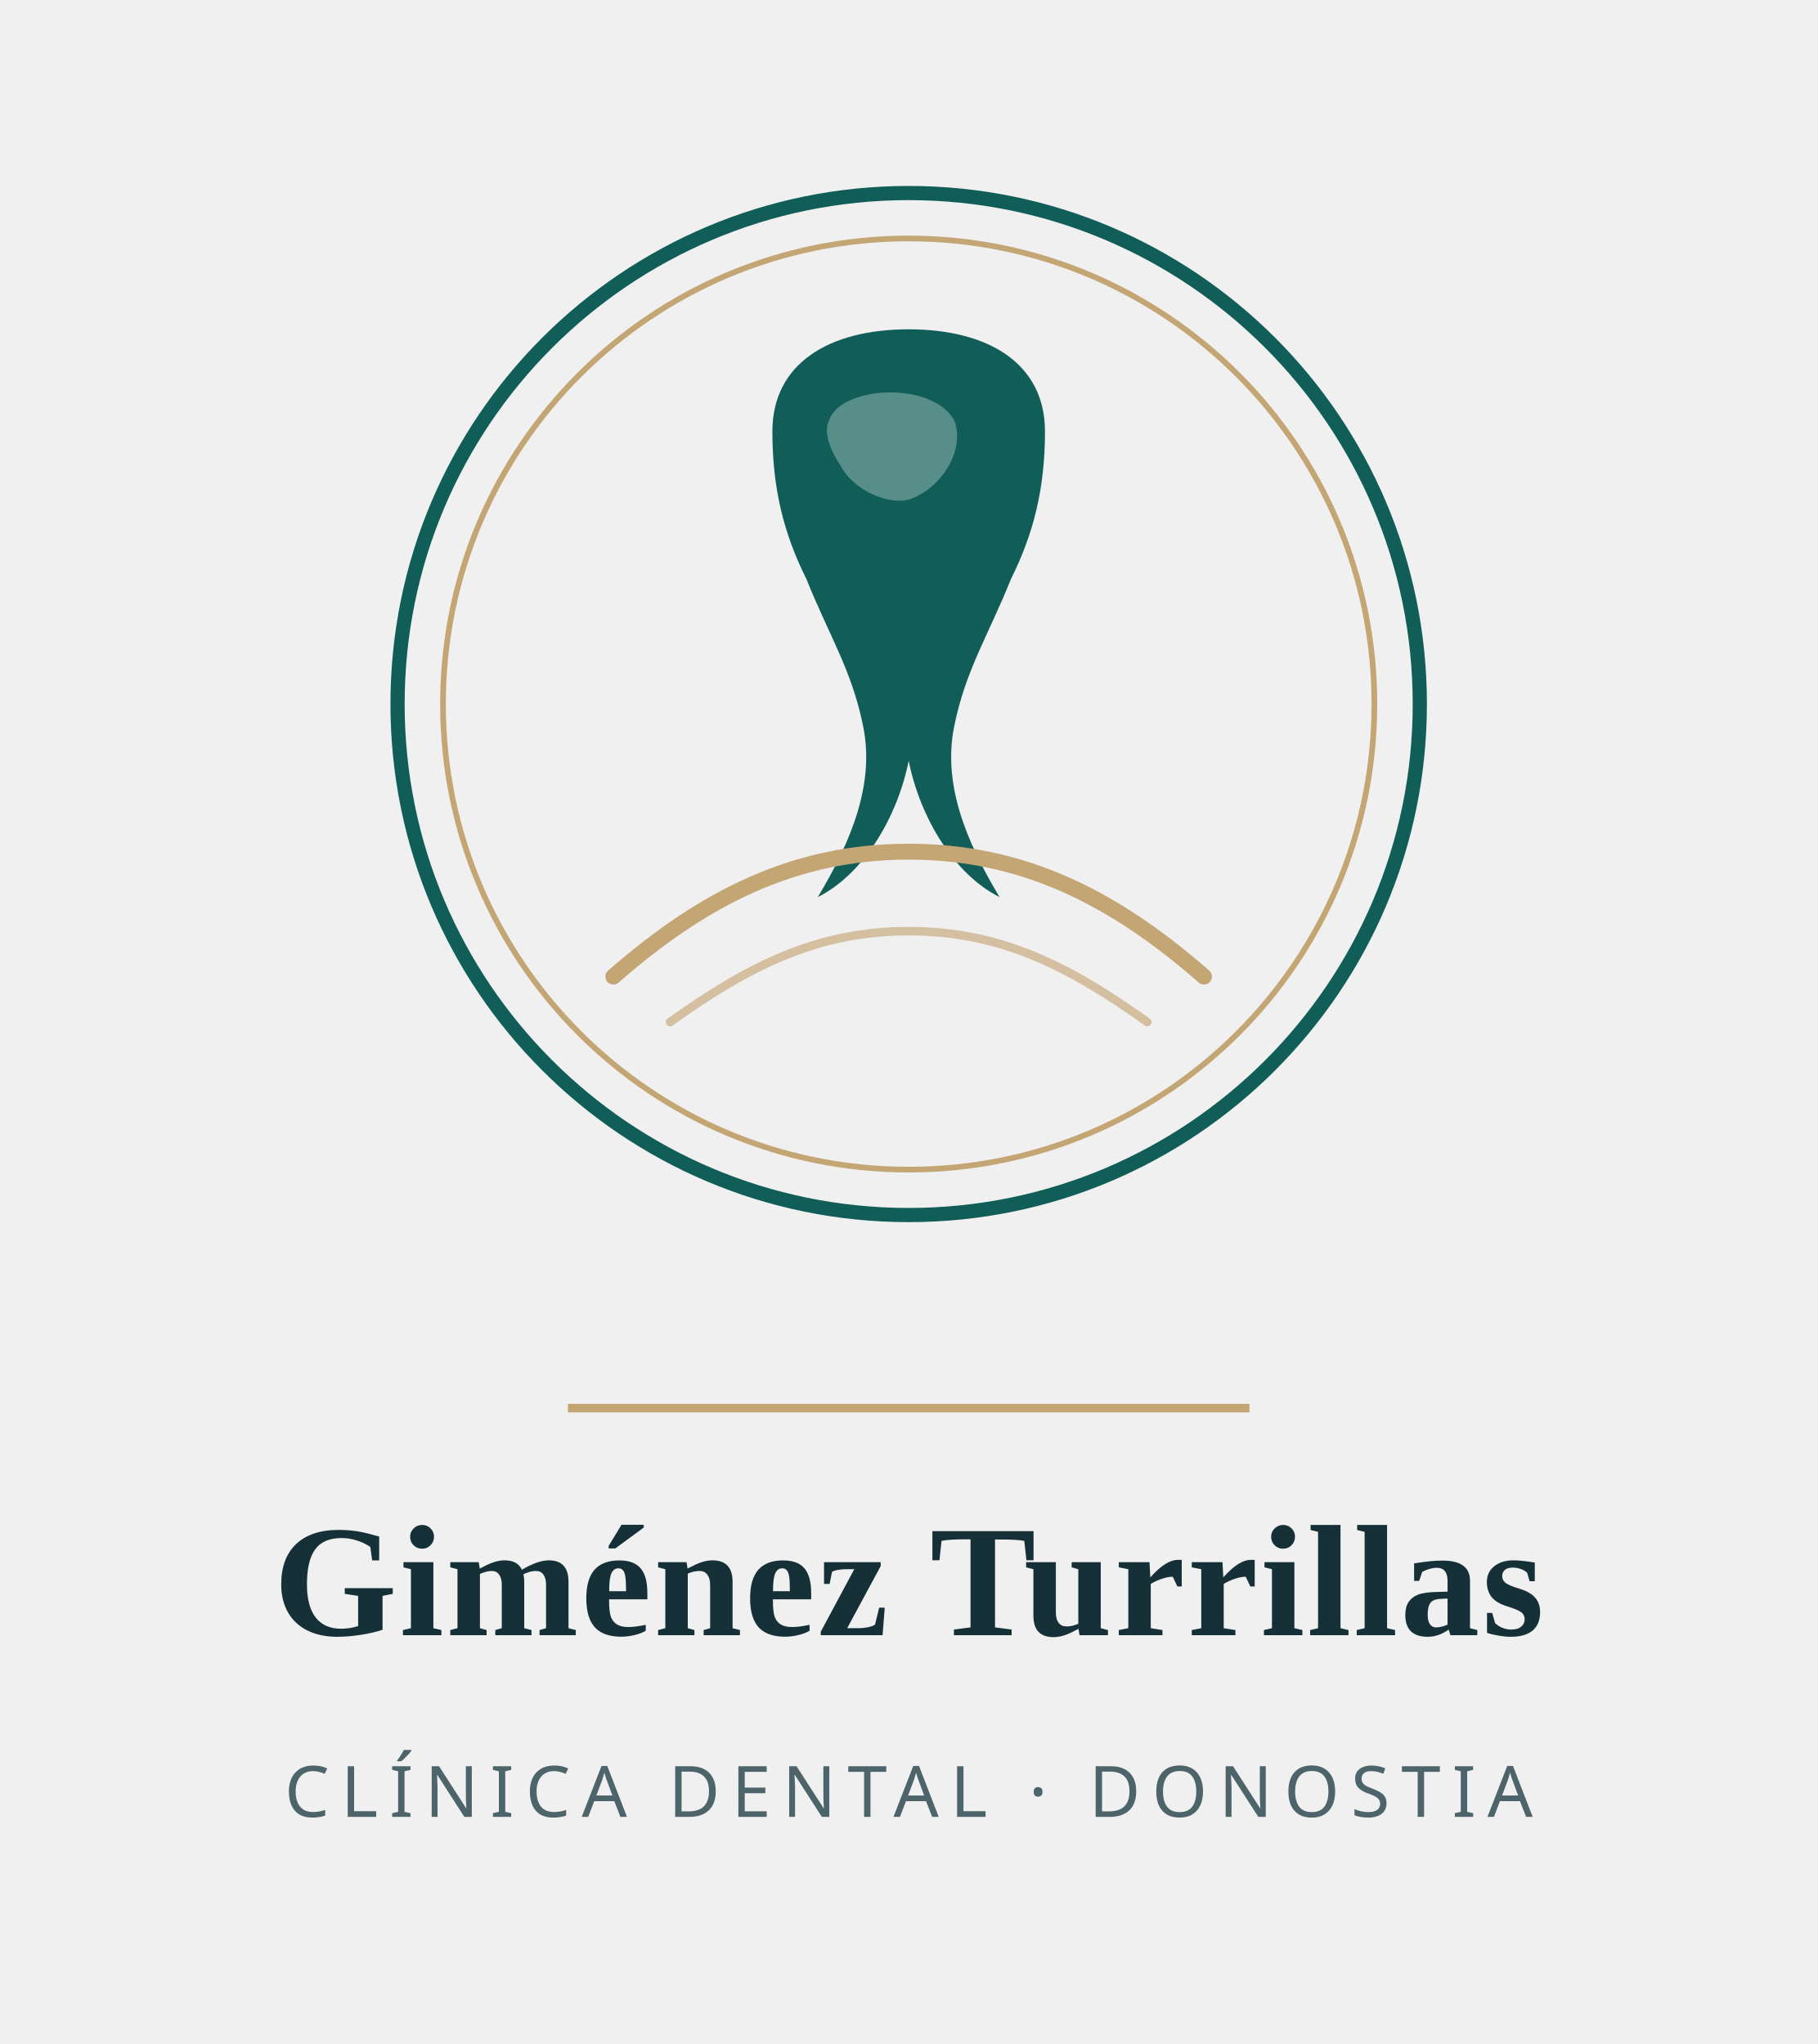
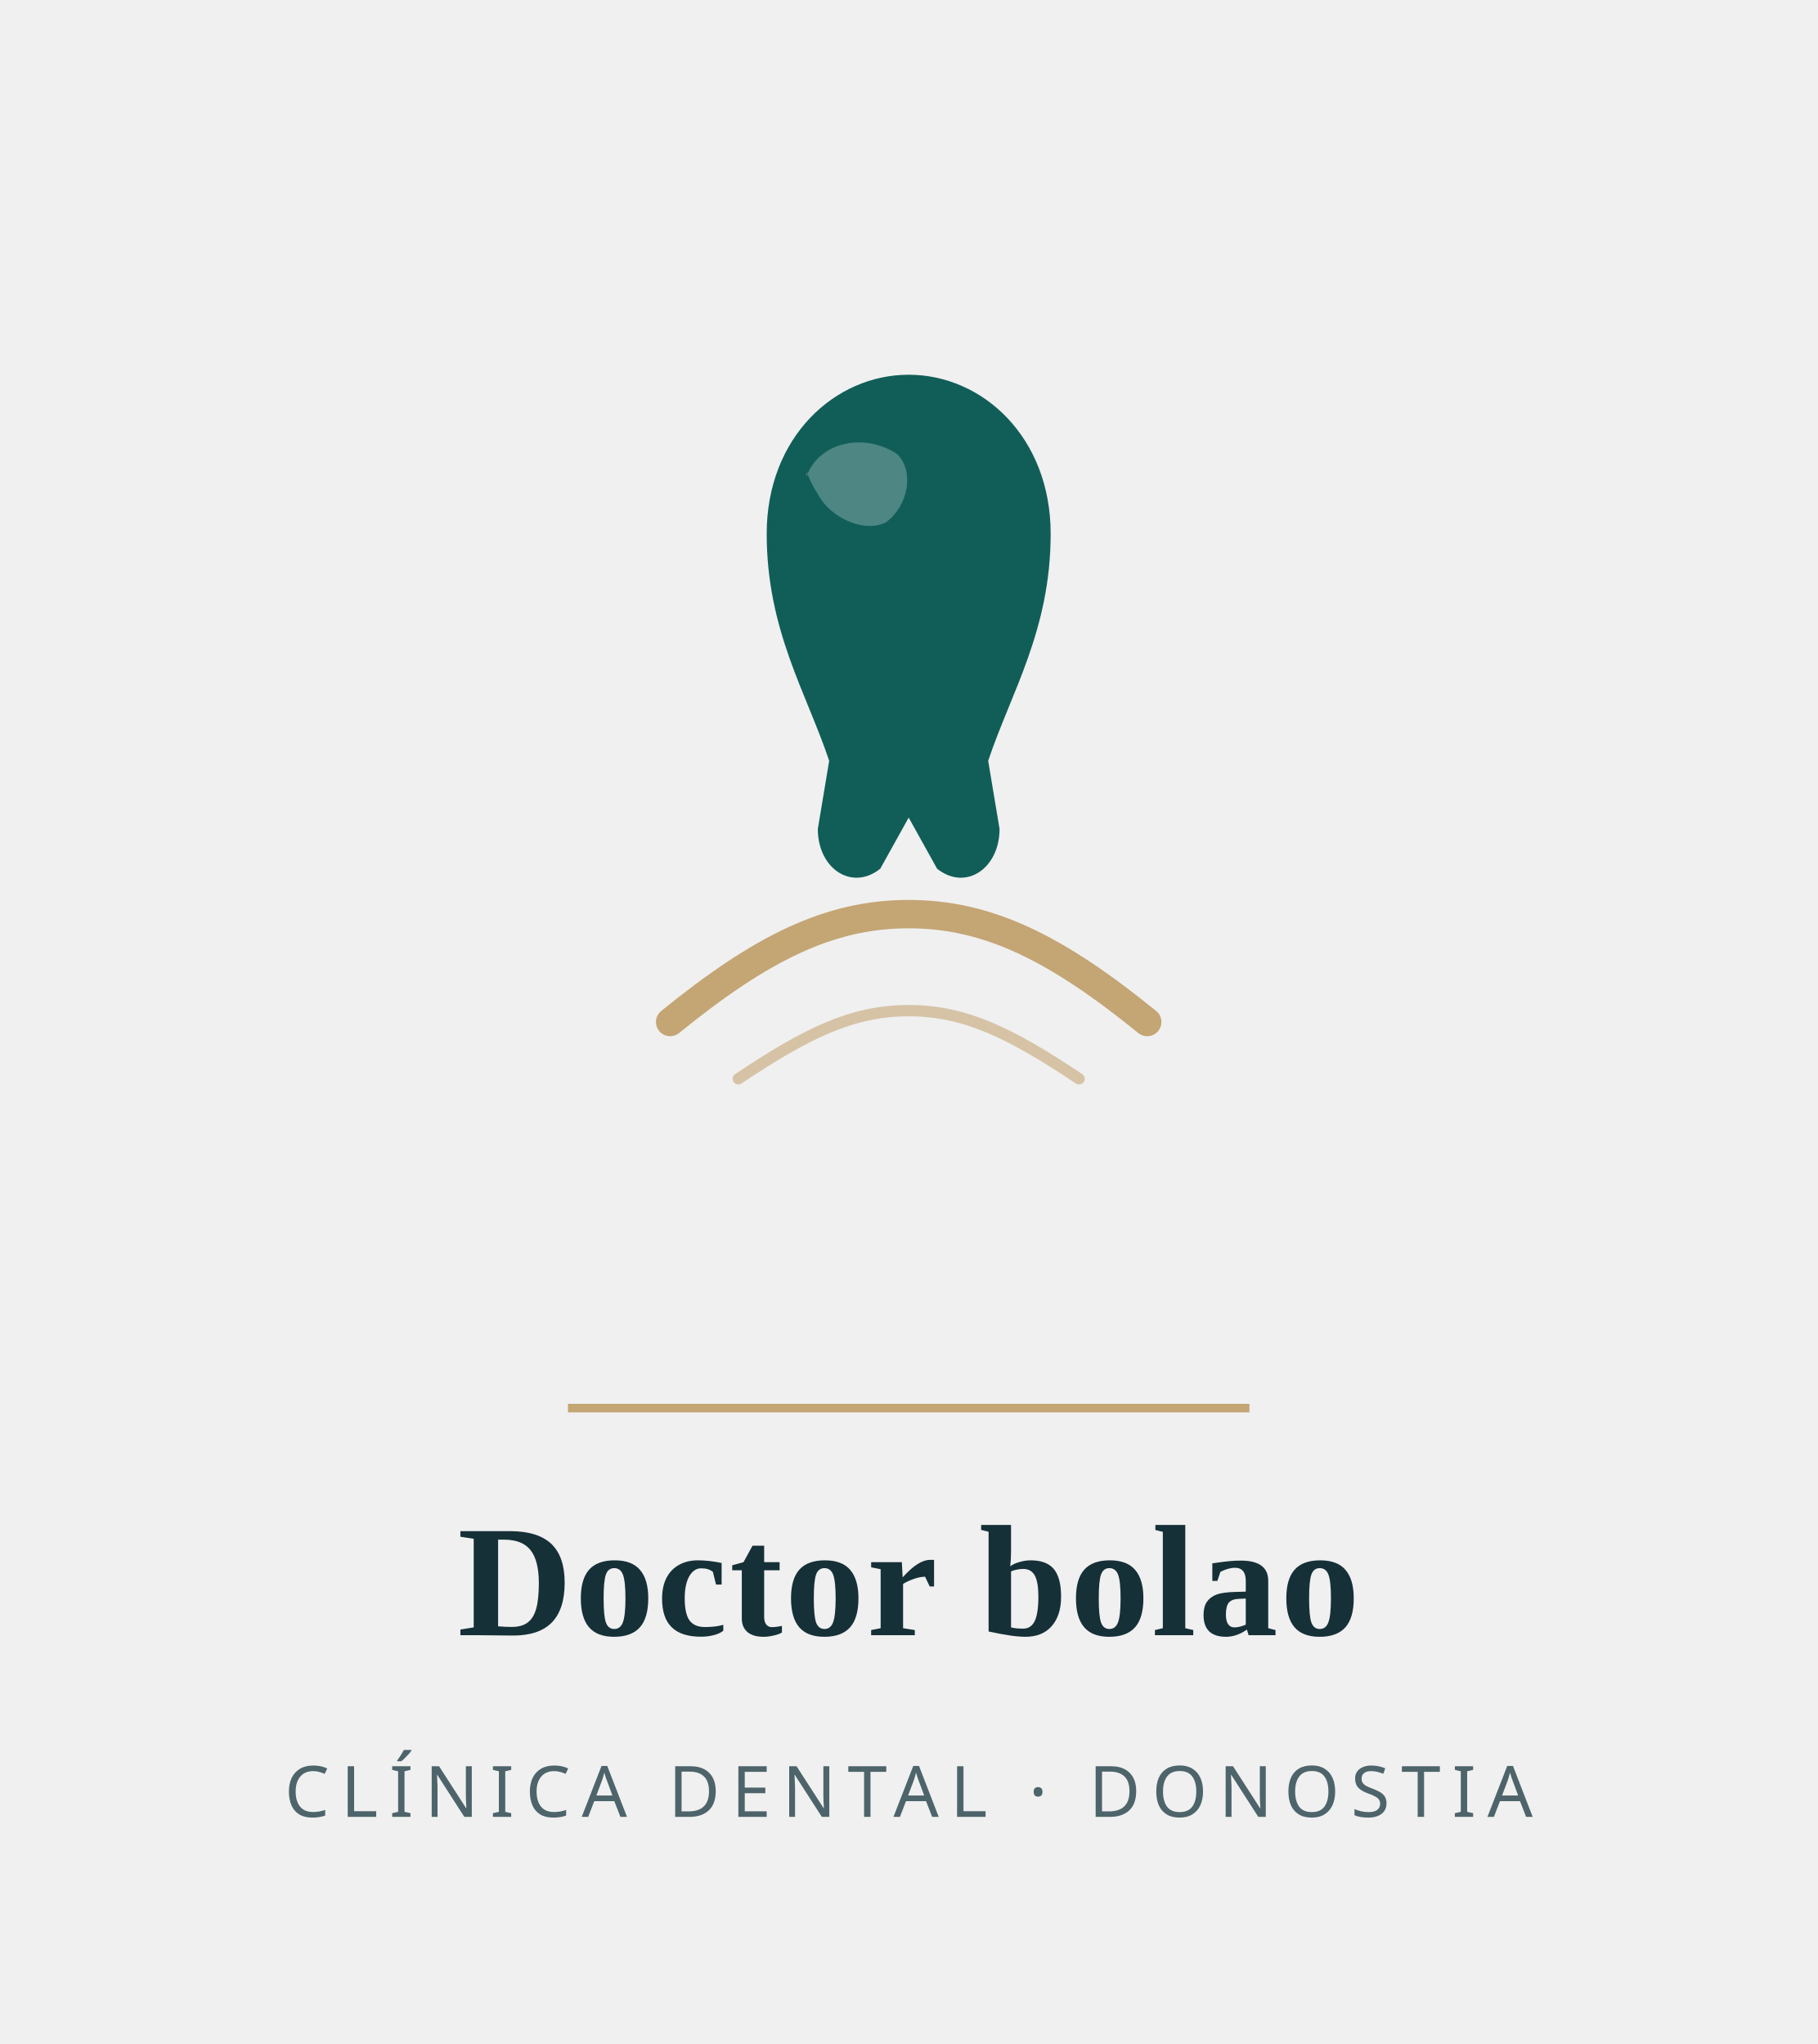
- <svg xmlns="http://www.w3.org/2000/svg" viewBox="0 0 320 360" role="img" aria-label="Clinica dental Javier Gimenez Turrillas">
+ <svg xmlns="http://www.w3.org/2000/svg" viewBox="0 0 320 360" role="img" aria-label="Doctor bolao">
  <g transform="translate(60, 24)">
-     <circle cx="100" cy="100" r="90" fill="none" stroke="#115E59" stroke-width="2.5" />
-     <circle cx="100" cy="100" r="82" fill="none" stroke="#C4A574" stroke-width="1" />
-     <path fill="#115E59" d="M76 52C76 40 86 34 100 34C114 34 124 40 124 52C124 62 122 70 118 78C114 88 110 94 108 104C106 114 110 124 116 134C108 130 102 120 100 110C98 120 92 130 84 134C90 124 94 114 92 104C90 94 86 88 82 78C78 70 76 62 76 52Z" />
-     <path fill="#FFFFFF" opacity="0.3" d="M86 50C88 44 104 43 108 50C110 55 106 62 100 64C96 65 90 62 88 58C86 55 85 52 86 50Z" />
-     <path fill="none" stroke="#C4A574" stroke-width="2.8" stroke-linecap="round" d="M48 148C64 134 80 126 100 126C120 126 136 134 152 148" />
-     <path fill="none" stroke="#C4A574" stroke-width="1.5" stroke-linecap="round" opacity="0.65" d="M58 156C72 146 84 140 100 140C116 140 128 146 142 156" />
+     <path fill="#115E59" d="M100 42 C87 42 75 53 75 70 C75 87 82 98 86 110 L84 122 C84 129 90 133 95 129 L100 120 L105 129 C110 133 116 129 116 122 L114 110 C118 98 125 87 125 70 C125 53 113 42 100 42 Z" />
+     <path fill="#FFFFFF" opacity="0.25" d="M82 60 C84 54 92 52 98 56 C101 59 100 65 96 68 C92 70 86 67 84 63 C82 60 82 58 82 60 Z" />
+     <path fill="none" stroke="#C4A574" stroke-width="5" stroke-linecap="round" d="M58 156 C74 143 86 137 100 137 C114 137 126 143 142 156" />
+     <path fill="none" stroke="#C4A574" stroke-width="2" stroke-linecap="round" opacity="0.6" d="M70 166 C82 158 90 154 100 154 C110 154 118 158 130 166" />
  </g>
  <line x1="100" y1="248" x2="220" y2="248" stroke="#C4A574" stroke-width="1.5" />
-   <text x="160" y="288" text-anchor="middle" fill="#163038" font-family="Georgia, 'Times New Roman', serif" font-size="28" font-weight="600" letter-spacing="0.015em">Giménez Turrillas</text>
+   <text x="160" y="288" text-anchor="middle" fill="#163038" font-family="Georgia, 'Times New Roman', serif" font-size="28" font-weight="600" letter-spacing="0.015em">Doctor bolao</text>
  <text x="160" y="320" text-anchor="middle" fill="#4E646B" font-family="'Segoe UI', system-ui, sans-serif" font-size="12.5" letter-spacing="0.16em">CLÍNICA DENTAL · DONOSTIA</text>
</svg>
